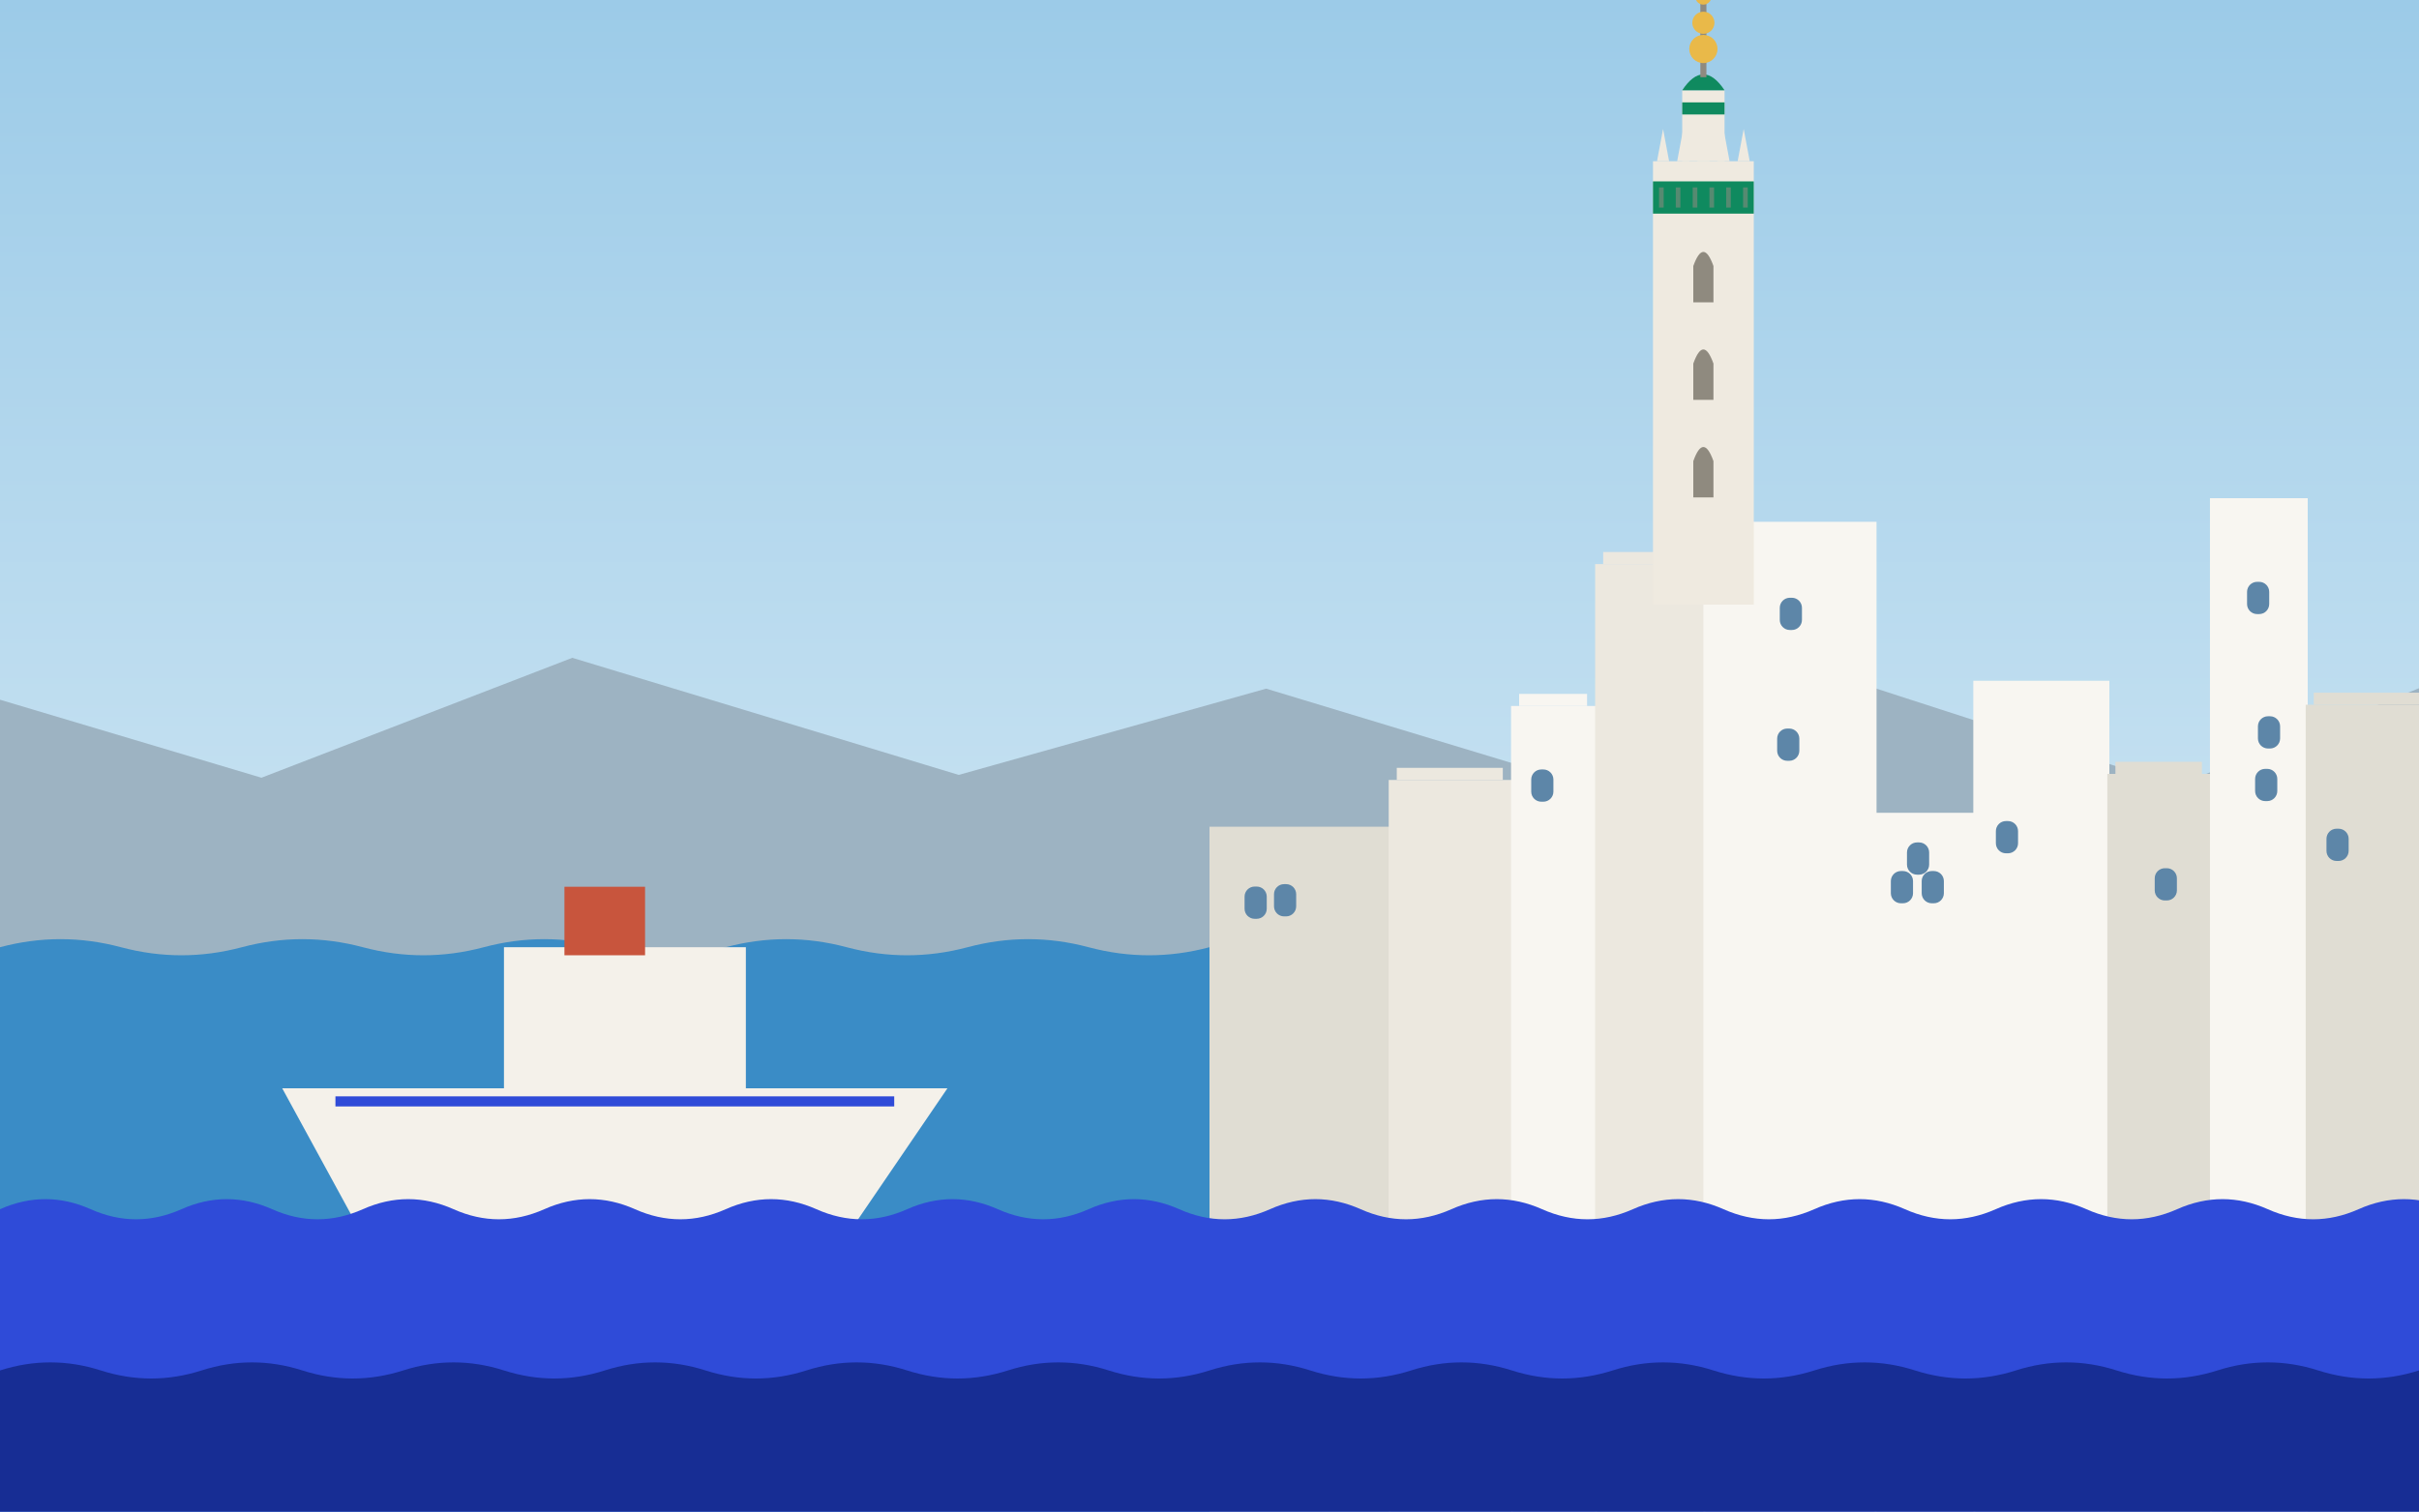
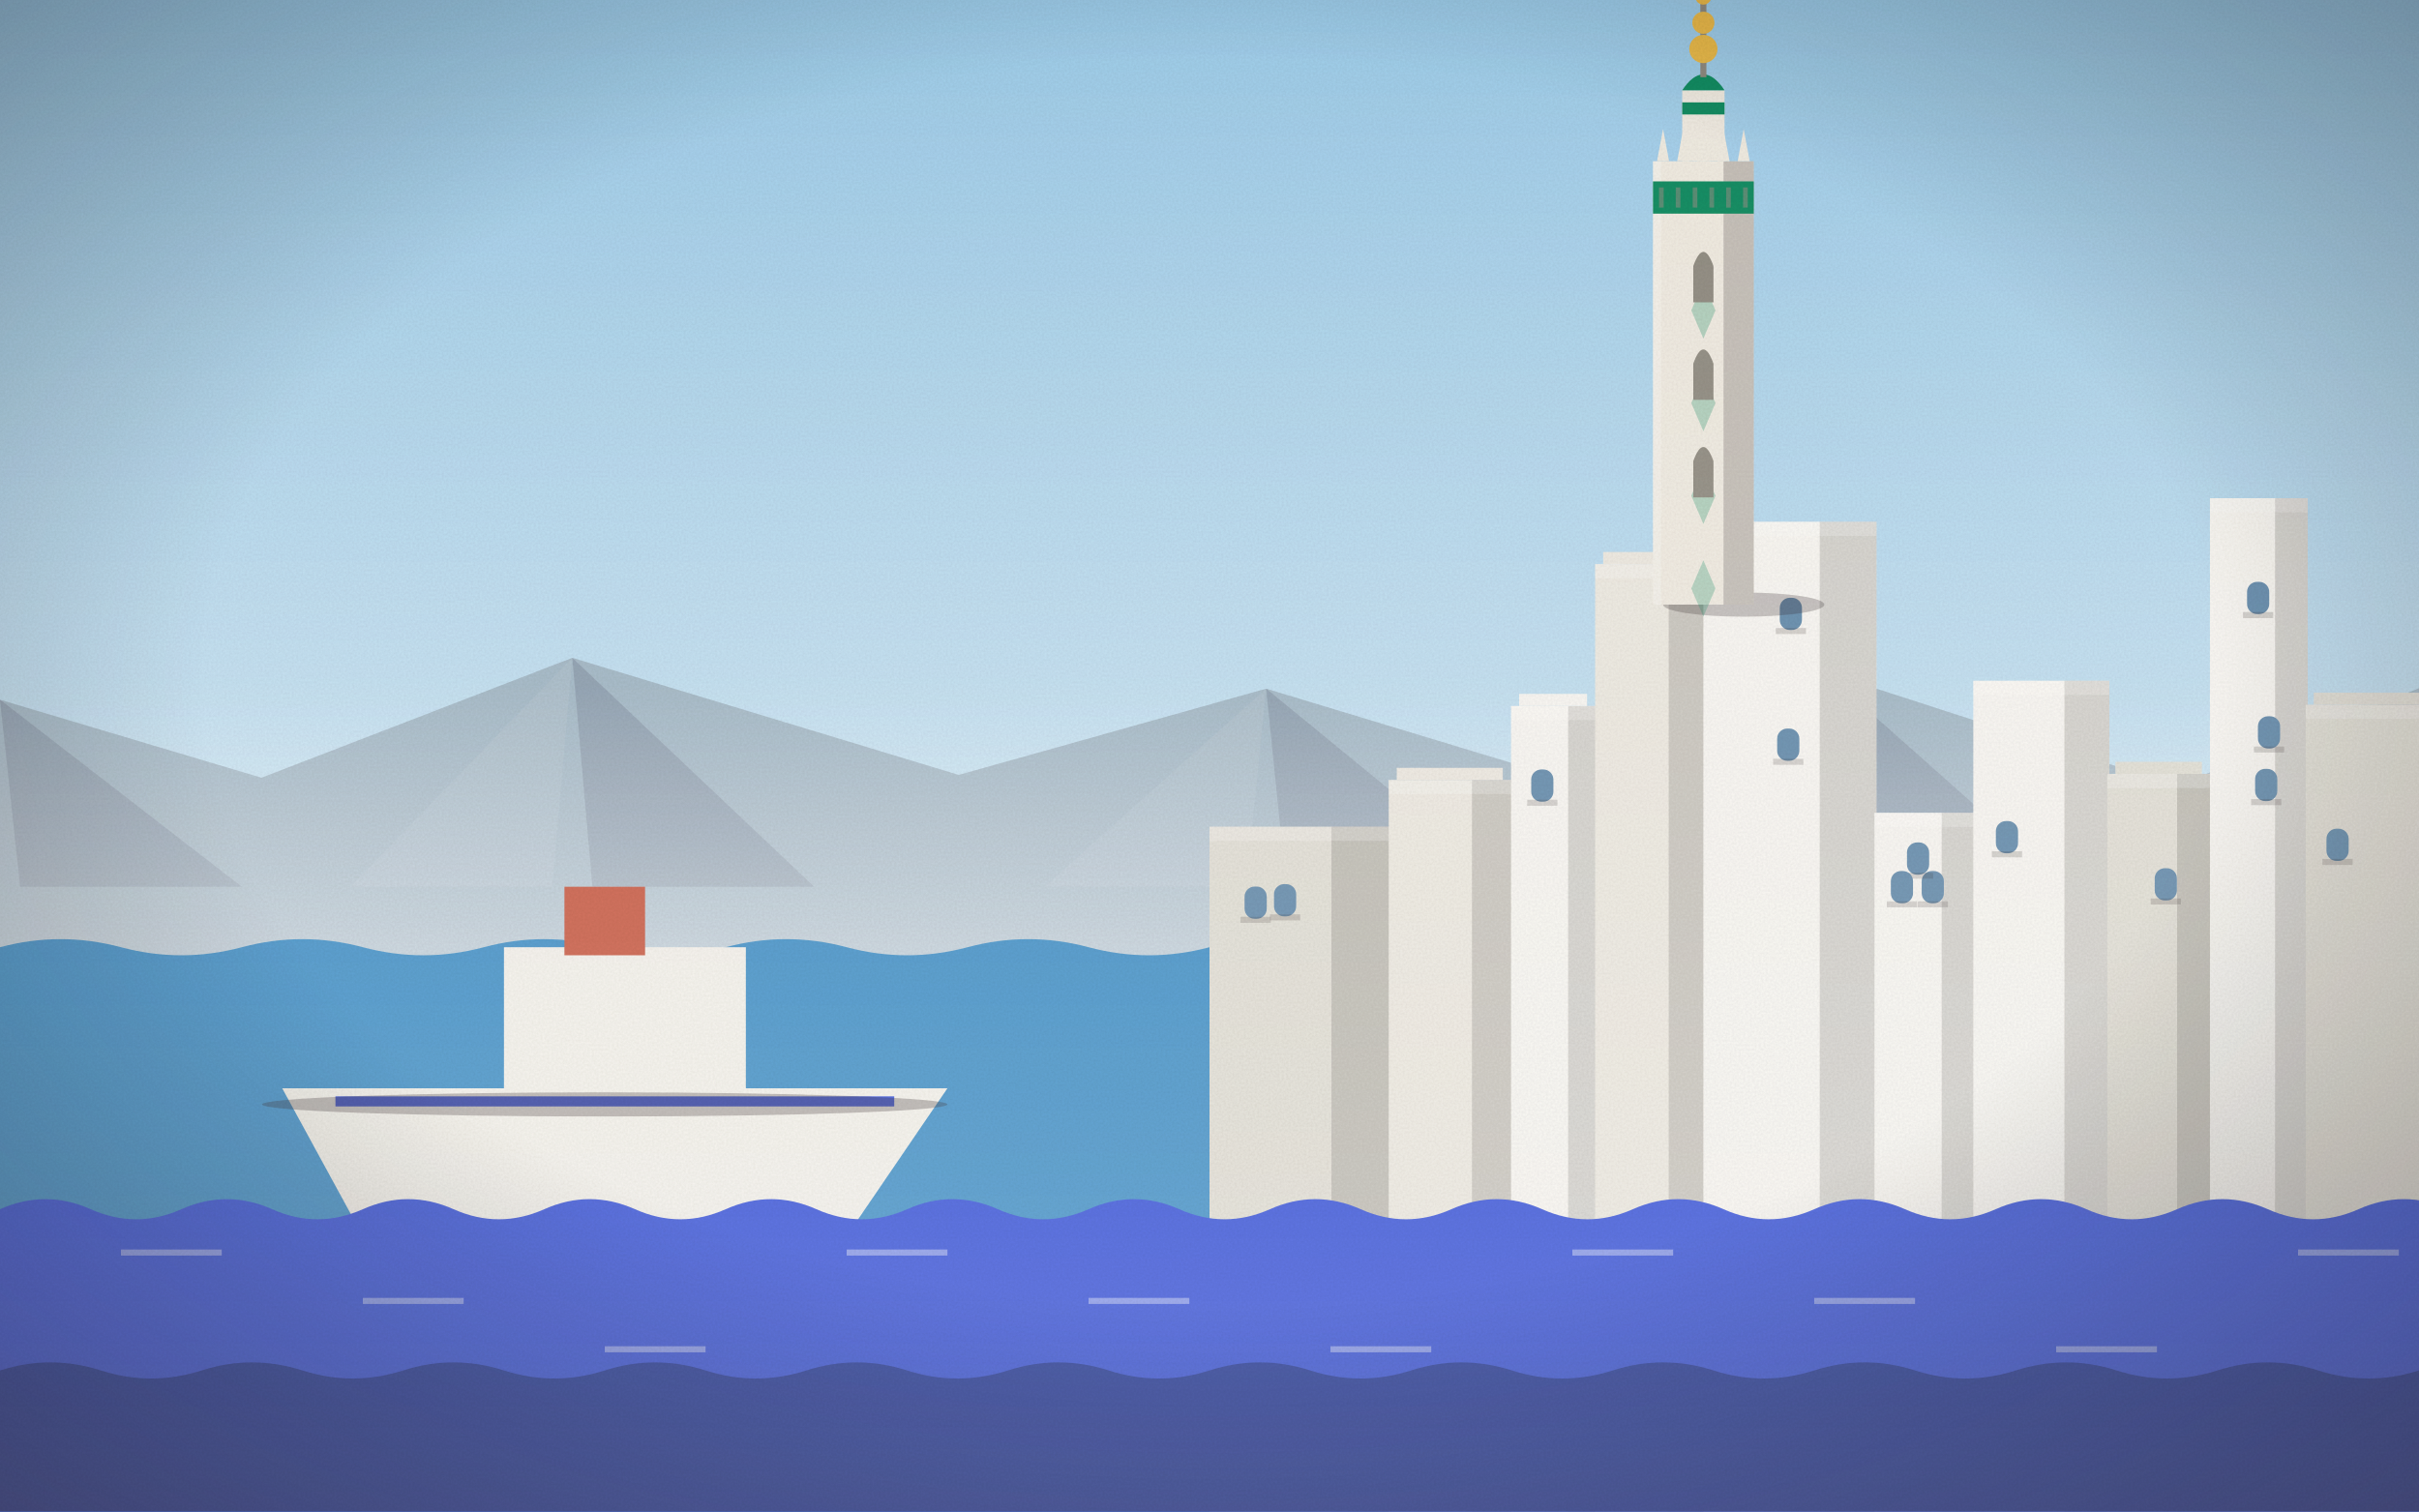
<svg xmlns="http://www.w3.org/2000/svg" viewBox="0 0 1200 750" role="img" aria-label="Tanger" preserveAspectRatio="xMidYMid slice">
+   <defs>
+     <filter id="gr" x="0" y="0" width="100%" height="100%">
+       <feTurbulence type="fractalNoise" baseFrequency=".9" numOctaves="2" seed="7" />
+       <feColorMatrix values="0 0 0 0 .1  0 0 0 0 .08  0 0 0 0 .06  0 0 0 .55 0" />
+     </filter>
+     <radialGradient id="vg" cx=".5" cy=".45" r=".75">
+       <stop offset=".55" stop-color="#000" stop-opacity="0" />
+       <stop offset="1" stop-color="#1a0f12" stop-opacity=".38" />
+     </radialGradient>
+     <linearGradient id="hz" x1="0" y1="0" x2="0" y2="1">
+       <stop offset="0" stop-color="#fff" stop-opacity="0" />
+       <stop offset="1" stop-color="#fff" stop-opacity=".28" />
+     </linearGradient>
+     <linearGradient id="gs" x1="0" y1="0" x2="0" y2="1">
+       <stop offset="0" stop-color="#000" stop-opacity="0" />
+       <stop offset="1" stop-color="#000" stop-opacity=".35" />
+     </linearGradient>
+     <style>.dk{opacity:0}@media (prefers-color-scheme:dark){.dk{opacity:.22}}</style>
+   </defs>
  <defs>
    <linearGradient id="s" x1="0" y1="0" x2="0" y2="1">
      <stop offset="0" stop-color="#9ccbe8" />
      <stop offset="1" stop-color="#e6f2f8" />
    </linearGradient>
  </defs>
  <rect width="1200" height="750" fill="url(#s)" />
  <polygon points="0,750 0,347.2 129.7,385.9 283.9,326.4 475.6,384.5 628.1,341.7 752.9,379.5 905.2,333.4 1079.8,389.9 1200,341.5 1200,750" fill="#9db3c2" />
+   <polygon points="0,347.2 120,440 10,440" fill="#1a1030" opacity=".16" />
+   <polygon points="0,347.2 -110,440 -10,440" fill="#ffffff" opacity=".07" />
+   <polygon points="283.9,326.4 403.9,440 293.9,440" fill="#1a1030" opacity=".16" />
+   <polygon points="283.9,326.4 173.9,440 273.9,440" fill="#ffffff" opacity=".07" />
+   <polygon points="628.1,341.7 748.1,440 638.1,440" fill="#1a1030" opacity=".16" />
+   <polygon points="628.1,341.7 518.1,440 618.1,440" fill="#ffffff" opacity=".07" />
+   <polygon points="905.2,333.4 1025.2,440 915.2,440" fill="#1a1030" opacity=".16" />
+   <polygon points="905.2,333.4 795.2,440 895.2,440" fill="#ffffff" opacity=".07" />
+   <polygon points="1200,341.5 1320,440 1210,440" fill="#1a1030" opacity=".16" />
+   <polygon points="1200,341.5 1090,440 1190,440" fill="#ffffff" opacity=".07" />
+   <linearGradient id="h340" x1="0" y1="0" x2="0" y2="1">
+     <stop offset="0" stop-color="#ffffff" stop-opacity="0" />
+     <stop offset="1" stop-color="#ffffff" stop-opacity="0.45" />
+   </linearGradient>
+   <rect x="0" y="340" width="1200" height="150" fill="url(#h340)" />
  <path d="M0,470 Q30,462 60,470 T120,470 Q150,462 180,470 T240,470 Q270,462 300,470 T360,470 Q390,462 420,470 T480,470 Q510,462 540,470 T600,470 Q630,462 660,470 T720,470 Q750,462 780,470 T840,470 Q870,462 900,470 T960,470 Q990,462 1020,470 T1080,470 Q1110,462 1140,470 T1200,470 Q1230,462 1260,470 T1320,470 Q1350,462 1380,470 T1440,470 L1200,750 L0,750 Z" fill="#3a8cc6" opacity="1.0" />
  <rect x="600" y="410.2" width="89.9" height="459.8" fill="#e0ddd3" />
+   <rect x="660.5" y="410.2" width="29.5" height="459.8" fill="#1a0f12" opacity=".17" />
+   <rect x="600" y="410.2" width="89.9" height="7" fill="#ffffff" opacity=".22" />
  <rect x="632" y="438.7" width="11" height="16" fill="#5d86a8" rx="5" />
+   <rect x="630" y="453.7" width="15" height="3" fill="#1a0f12" opacity=".18" />
  <rect x="617.4" y="439.9" width="11" height="16" fill="#5d86a8" rx="5" />
+   <rect x="615.4" y="454.9" width="15" height="3" fill="#1a0f12" opacity=".18" />
  <rect x="688.9" y="387" width="61.6" height="483" fill="#ece8df" />
+   <rect x="730.2" y="387" width="20.4" height="483" fill="#1a0f12" opacity=".17" />
+   <rect x="688.9" y="387" width="61.6" height="7" fill="#ffffff" opacity=".22" />
  <rect x="692.9" y="381" width="52.6" height="6" fill="#ece8df" />
  <rect x="749.6" y="350.3" width="42.7" height="519.7" fill="#f8f6f1" />
+   <rect x="777.9" y="350.3" width="14.3" height="519.7" fill="#1a0f12" opacity=".17" />
+   <rect x="749.6" y="350.3" width="42.7" height="7" fill="#ffffff" opacity=".22" />
  <rect x="753.6" y="344.3" width="33.7" height="6" fill="#f8f6f1" />
  <rect x="759.6" y="381.8" width="11" height="16" fill="#5d86a8" rx="5" />
+   <rect x="757.6" y="396.8" width="15" height="3" fill="#1a0f12" opacity=".18" />
  <rect x="791.3" y="279.9" width="54.7" height="590.1" fill="#ece8df" />
+   <rect x="827.8" y="279.9" width="18.2" height="590.1" fill="#1a0f12" opacity=".17" />
+   <rect x="791.3" y="279.9" width="54.7" height="7" fill="#ffffff" opacity=".22" />
  <rect x="795.3" y="273.9" width="45.7" height="6" fill="#ece8df" />
  <rect x="845" y="258.9" width="85.9" height="611.1" fill="#f8f6f1" />
+   <rect x="902.7" y="258.9" width="28.2" height="611.1" fill="#1a0f12" opacity=".17" />
+   <rect x="845" y="258.9" width="85.9" height="7" fill="#ffffff" opacity=".22" />
  <rect x="882.9" y="296.6" width="11" height="16" fill="#5d86a8" rx="5" />
+   <rect x="880.9" y="311.6" width="15" height="3" fill="#1a0f12" opacity=".18" />
  <rect x="881.6" y="361.5" width="11" height="16" fill="#5d86a8" rx="5" />
+   <rect x="879.6" y="376.5" width="15" height="3" fill="#1a0f12" opacity=".18" />
  <rect x="929.9" y="403.3" width="50" height="466.7" fill="#f8f6f1" />
+   <rect x="963.2" y="403.3" width="16.7" height="466.7" fill="#1a0f12" opacity=".17" />
+   <rect x="929.9" y="403.3" width="50" height="7" fill="#ffffff" opacity=".22" />
  <rect x="953.3" y="432.2" width="11" height="16" fill="#5d86a8" rx="5" />
+   <rect x="951.3" y="447.2" width="15" height="3" fill="#1a0f12" opacity=".18" />
  <rect x="946" y="418" width="11" height="16" fill="#5d86a8" rx="5" />
+   <rect x="944" y="433" width="15" height="3" fill="#1a0f12" opacity=".18" />
  <rect x="938" y="432.2" width="11" height="16" fill="#5d86a8" rx="5" />
+   <rect x="936" y="447.2" width="15" height="3" fill="#1a0f12" opacity=".18" />
  <rect x="978.9" y="337.8" width="67.5" height="532.2" fill="#f8f6f1" />
+   <rect x="1024.1" y="337.8" width="22.3" height="532.2" fill="#1a0f12" opacity=".17" />
+   <rect x="978.9" y="337.8" width="67.5" height="7" fill="#ffffff" opacity=".22" />
  <rect x="990.1" y="407.4" width="11" height="16" fill="#5d86a8" rx="5" />
+   <rect x="988.1" y="422.4" width="15" height="3" fill="#1a0f12" opacity=".18" />
  <rect x="1045.4" y="384" width="51.9" height="486" fill="#e0ddd3" />
+   <rect x="1080" y="384" width="17.3" height="486" fill="#1a0f12" opacity=".17" />
+   <rect x="1045.4" y="384" width="51.9" height="7" fill="#ffffff" opacity=".22" />
  <rect x="1049.4" y="378" width="42.9" height="6" fill="#e0ddd3" />
  <rect x="1068.9" y="430.8" width="11" height="16" fill="#5d86a8" rx="5" />
+   <rect x="1066.9" y="445.8" width="15" height="3" fill="#1a0f12" opacity=".18" />
  <rect x="1096.3" y="247.2" width="48.5" height="622.8" fill="#f8f6f1" />
+   <rect x="1128.6" y="247.2" width="16.2" height="622.8" fill="#1a0f12" opacity=".17" />
+   <rect x="1096.3" y="247.2" width="48.5" height="7" fill="#ffffff" opacity=".22" />
  <rect x="1114.7" y="288.7" width="11" height="16" fill="#5d86a8" rx="5" />
+   <rect x="1112.7" y="303.7" width="15" height="3" fill="#1a0f12" opacity=".18" />
  <rect x="1120.1" y="355.4" width="11" height="16" fill="#5d86a8" rx="5" />
+   <rect x="1118.1" y="370.4" width="15" height="3" fill="#1a0f12" opacity=".18" />
  <rect x="1118.7" y="381.5" width="11" height="16" fill="#5d86a8" rx="5" />
+   <rect x="1116.7" y="396.5" width="15" height="3" fill="#1a0f12" opacity=".18" />
  <rect x="1143.8" y="349.7" width="87.1" height="520.3" fill="#e0ddd3" />
+   <rect x="1202.3" y="349.7" width="28.6" height="520.3" fill="#1a0f12" opacity=".17" />
+   <rect x="1143.8" y="349.7" width="87.1" height="7" fill="#ffffff" opacity=".22" />
  <rect x="1147.8" y="343.7" width="78.1" height="6" fill="#e0ddd3" />
  <rect x="1154.1" y="411.2" width="11" height="16" fill="#5d86a8" rx="5" />
+   <rect x="1152.1" y="426.2" width="15" height="3" fill="#1a0f12" opacity=".18" />
  <rect x="1229.9" y="372.9" width="41.2" height="497.1" fill="#ece8df" />
+   <rect x="1257.2" y="372.9" width="13.9" height="497.1" fill="#1a0f12" opacity=".17" />
+   <rect x="1229.9" y="372.9" width="41.2" height="7" fill="#ffffff" opacity=".22" />
  <rect x="1233.9" y="366.9" width="32.2" height="6" fill="#ece8df" />
  <rect x="1239" y="425.9" width="11" height="16" fill="#5d86a8" rx="5" />
+   <rect x="1237" y="440.9" width="15" height="3" fill="#1a0f12" opacity=".18" />
+   <ellipse cx="865" cy="300" rx="40" ry="6" fill="#1a0f12" opacity="0.25" />
  <rect x="820" y="80" width="50" height="220" fill="#efeae0" />
+   <rect x="855" y="80" width="15" height="220" fill="#1a0f12" opacity=".2" />
+   <rect x="820" y="80" width="4" height="220" fill="#ffffff" opacity=".25" />
+   <polygon points="845,140 851,154 845,168 839,154" fill="#0f8a5f" opacity=".28" />
+   <polygon points="845,186 851,200 845,214 839,200" fill="#0f8a5f" opacity=".28" />
+   <polygon points="845,232 851,246 845,260 839,246" fill="#0f8a5f" opacity=".28" />
+   <polygon points="845,278 851,292 845,306 839,292" fill="#0f8a5f" opacity=".28" />
  <path d="M840,150 L840,132 Q845,118 850,132 L850,150 Z" fill="#8f8a7f" />
  <path d="M840,198.4 L840,180.4 Q845,166.4 850,180.4 L850,198.4 Z" fill="#8f8a7f" />
  <path d="M840,246.8 L840,228.8 Q845,214.8 850,228.8 L850,246.8 Z" fill="#8f8a7f" />
  <rect x="820" y="90" width="50" height="16" fill="#0f8a5f" />
  <rect x="823" y="93" width="2.3" height="10" fill="#8f8a7f" opacity=".55" />
  <rect x="831.3" y="93" width="2.3" height="10" fill="#8f8a7f" opacity=".55" />
  <rect x="839.7" y="93" width="2.3" height="10" fill="#8f8a7f" opacity=".55" />
  <rect x="848" y="93" width="2.3" height="10" fill="#8f8a7f" opacity=".55" />
  <rect x="856.3" y="93" width="2.3" height="10" fill="#8f8a7f" opacity=".55" />
  <rect x="864.7" y="93" width="2.3" height="10" fill="#8f8a7f" opacity=".55" />
  <polygon points="822,80 825,64 828,80" fill="#efeae0" />
  <polygon points="832,80 835,64 838,80" fill="#efeae0" />
  <polygon points="842,80 845,64 848,80" fill="#efeae0" />
  <polygon points="852,80 855,64 858,80" fill="#efeae0" />
  <polygon points="862,80 865,64 868,80" fill="#efeae0" />
  <rect x="834.5" y="44.8" width="21" height="35.2" fill="#efeae0" />
  <rect x="834.5" y="50.8" width="21" height="6" fill="#0f8a5f" />
  <path d="M834.5,44.8 Q845,29 855.5,44.8 Z" fill="#0f8a5f" />
  <rect x="843.5" y="-11.7" width="3" height="50" fill="#8f8a7f" />
  <circle cx="845" cy="24.3" r="7" fill="#e9b949" />
  <circle cx="845" cy="11.3" r="5.5" fill="#e9b949" />
  <circle cx="845" cy="-1.7" r="4" fill="#e9b949" />
  <path d="M140,540 L470,540 L420.5,612.6 L179.6,612.6 Z" fill="#f4f1ea" />
  <rect x="166.4" y="544" width="277.2" height="5" fill="#2f4bd8" />
  <rect x="250" y="470" width="120" height="70" fill="#f4f1ea" />
  <rect x="280" y="440" width="40" height="34" fill="#c8553d" />
+   <ellipse cx="300" cy="548" rx="170" ry="6" fill="#1a0f12" opacity="0.3" />
  <path d="M0,600 Q22.5,590 45,600 T90,600 Q112.5,590 135,600 T180,600 Q202.5,590 225,600 T270,600 Q292.5,590 315,600 T360,600 Q382.5,590 405,600 T450,600 Q472.5,590 495,600 T540,600 Q562.5,590 585,600 T630,600 Q652.5,590 675,600 T720,600 Q742.5,590 765,600 T810,600 Q832.5,590 855,600 T900,600 Q922.5,590 945,600 T990,600 Q1012.5,590 1035,600 T1080,600 Q1102.5,590 1125,600 T1170,600 Q1192.5,590 1215,600 T1260,600 Q1282.5,590 1305,600 T1350,600 L1200,750 L0,750 Z" fill="#2f4bd8" opacity="1.0" />
  <path d="M0,680 Q25,672 50,680 T100,680 Q125,672 150,680 T200,680 Q225,672 250,680 T300,680 Q325,672 350,680 T400,680 Q425,672 450,680 T500,680 Q525,672 550,680 T600,680 Q625,672 650,680 T700,680 Q725,672 750,680 T800,680 Q825,672 850,680 T900,680 Q925,672 950,680 T1000,680 Q1025,672 1050,680 T1100,680 Q1125,672 1150,680 T1200,680 Q1225,672 1250,680 T1300,680 Q1325,672 1350,680 T1400,680 L1200,750 L0,750 Z" fill="#172d94" opacity="1.0" />
+   <rect x="60" y="620" width="50" height="3" fill="#ffffff" opacity=".4" />
+   <rect x="180" y="644" width="50" height="3" fill="#ffffff" opacity=".4" />
+   <rect x="300" y="668" width="50" height="3" fill="#ffffff" opacity=".4" />
+   <rect x="420" y="620" width="50" height="3" fill="#ffffff" opacity=".4" />
+   <rect x="540" y="644" width="50" height="3" fill="#ffffff" opacity=".4" />
+   <rect x="660" y="668" width="50" height="3" fill="#ffffff" opacity=".4" />
+   <rect x="780" y="620" width="50" height="3" fill="#ffffff" opacity=".4" />
+   <rect x="900" y="644" width="50" height="3" fill="#ffffff" opacity=".4" />
+   <rect x="1020" y="668" width="50" height="3" fill="#ffffff" opacity=".4" />
+   <rect x="1140" y="620" width="50" height="3" fill="#ffffff" opacity=".4" />
+   <rect width="1200" height="750" fill="url(#hz)" />
+   <rect width="1200" height="750" fill="url(#vg)" />
+   <rect width="1200" height="750" filter="url(#gr)" opacity=".16" style="mix-blend-mode:multiply" />
+   <rect class="dk" width="1200" height="750" fill="#0b1030" />
</svg>
